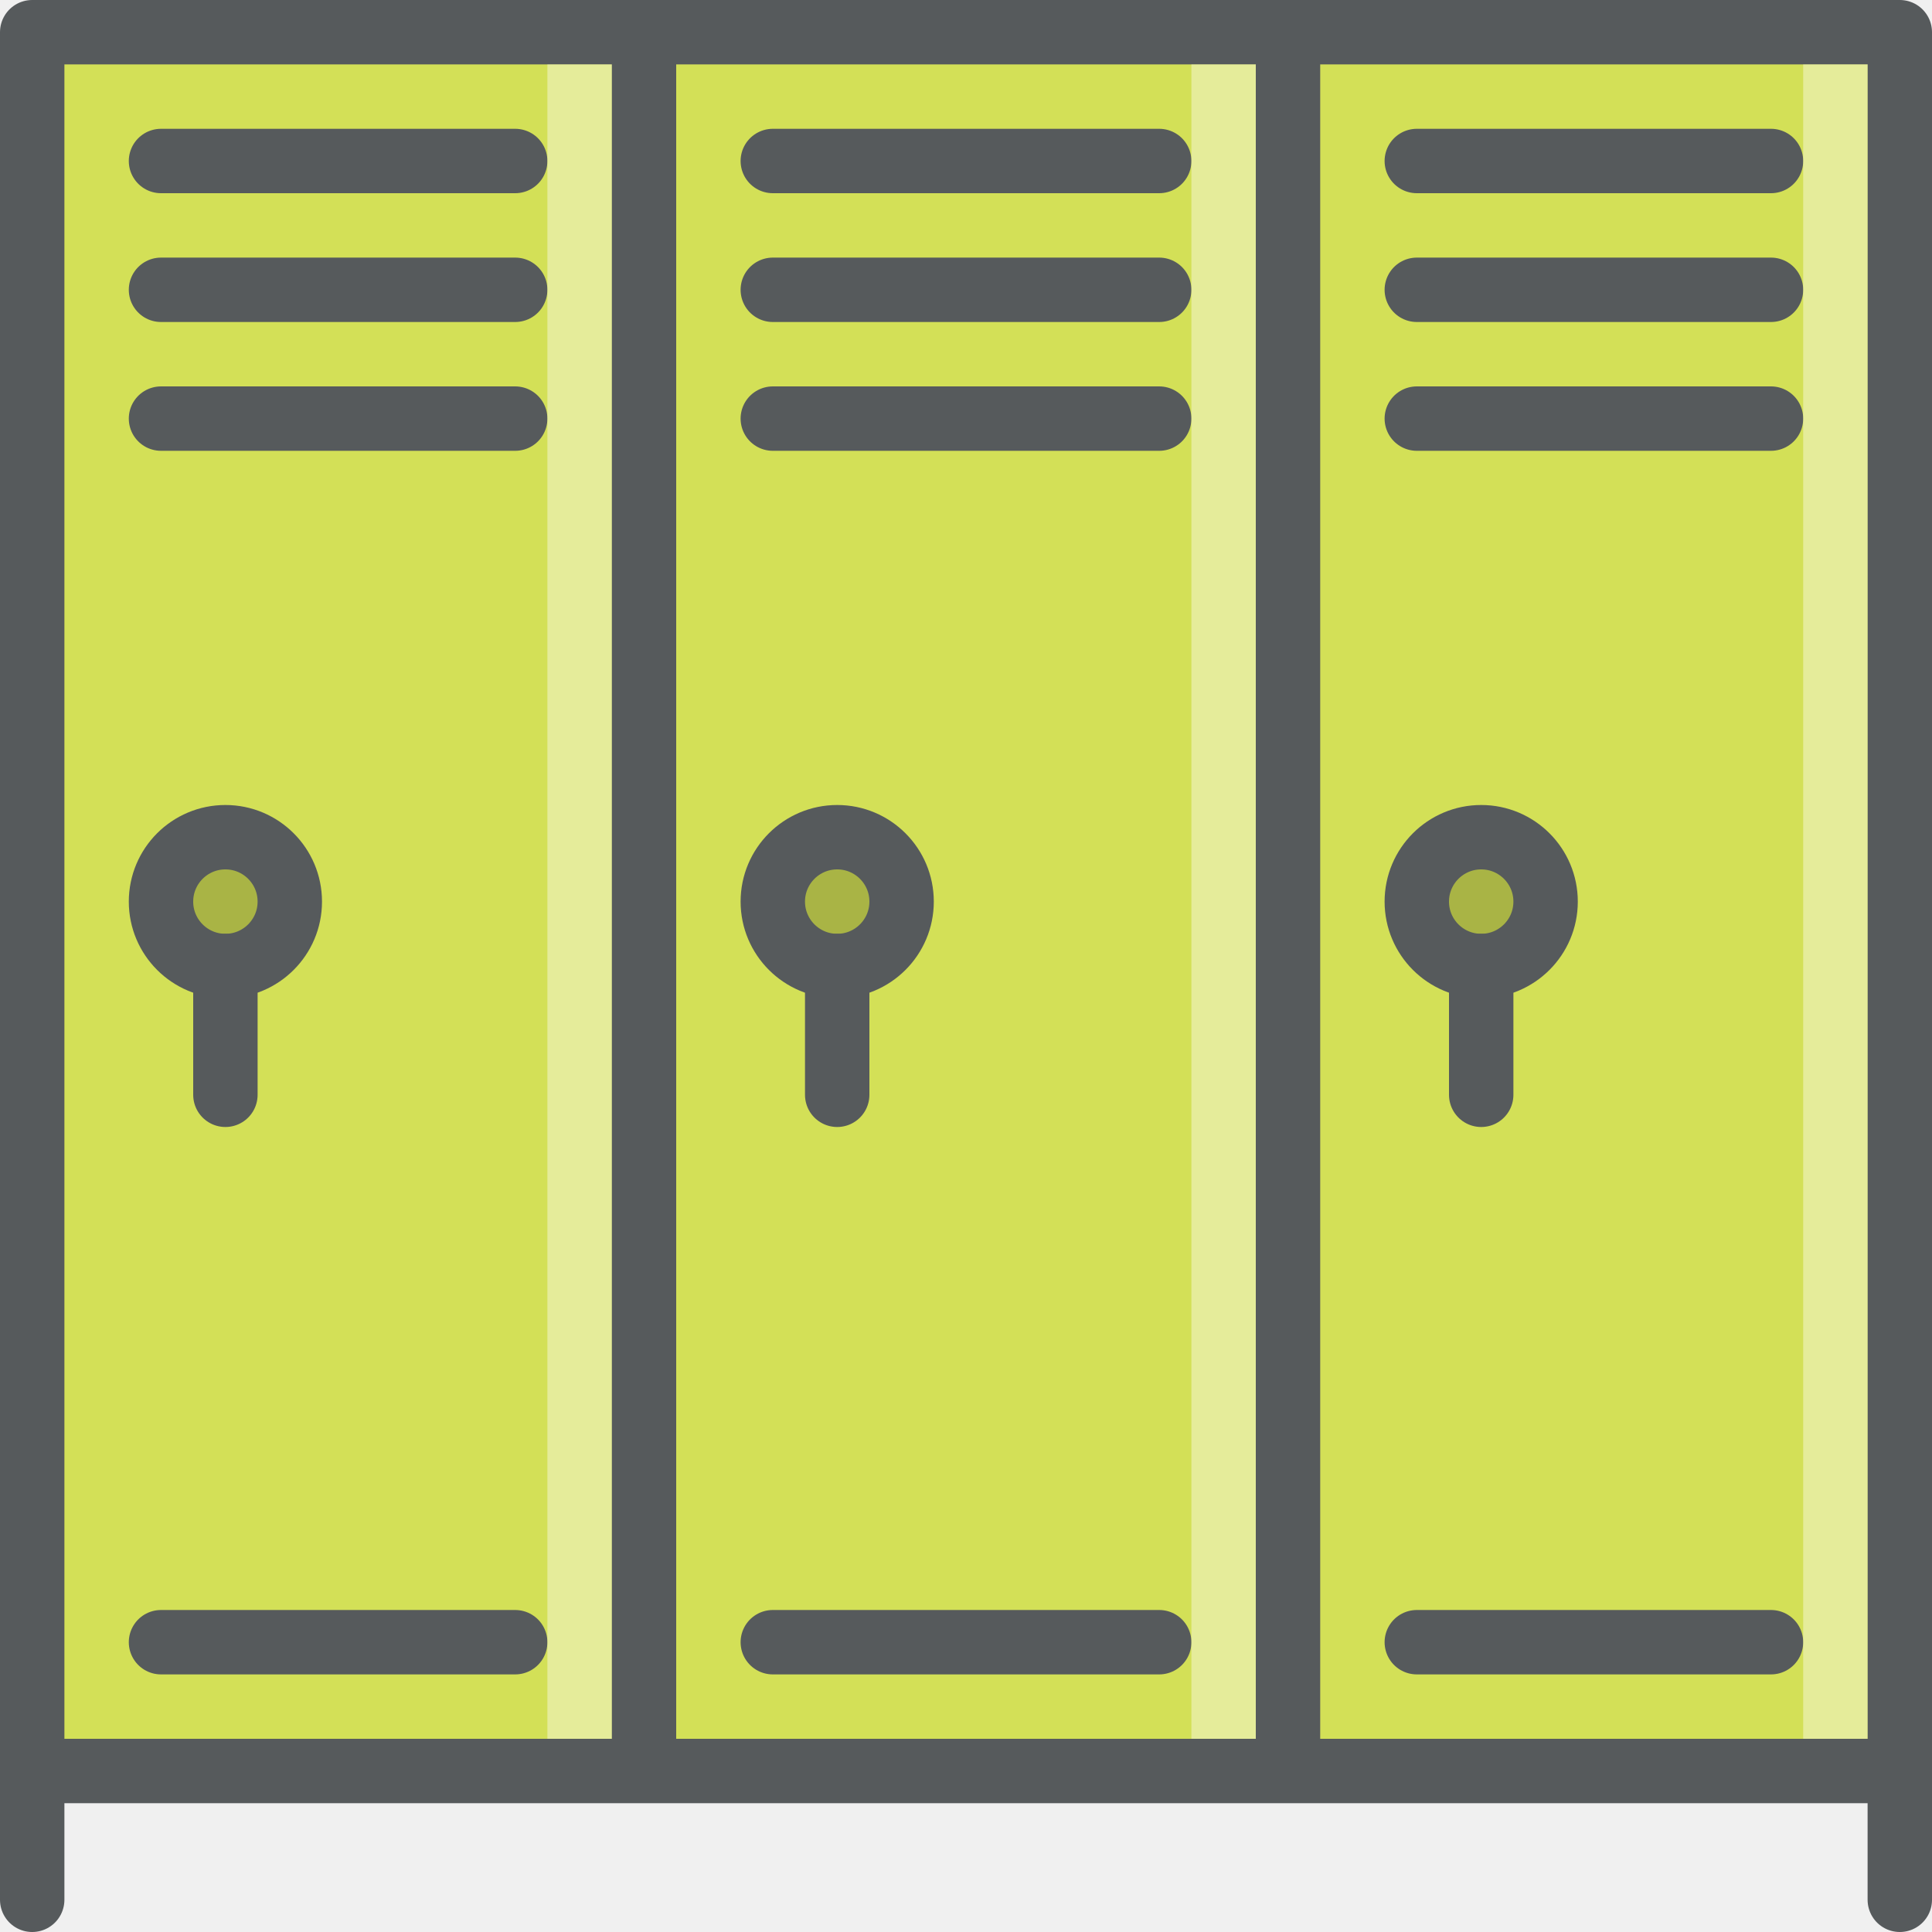
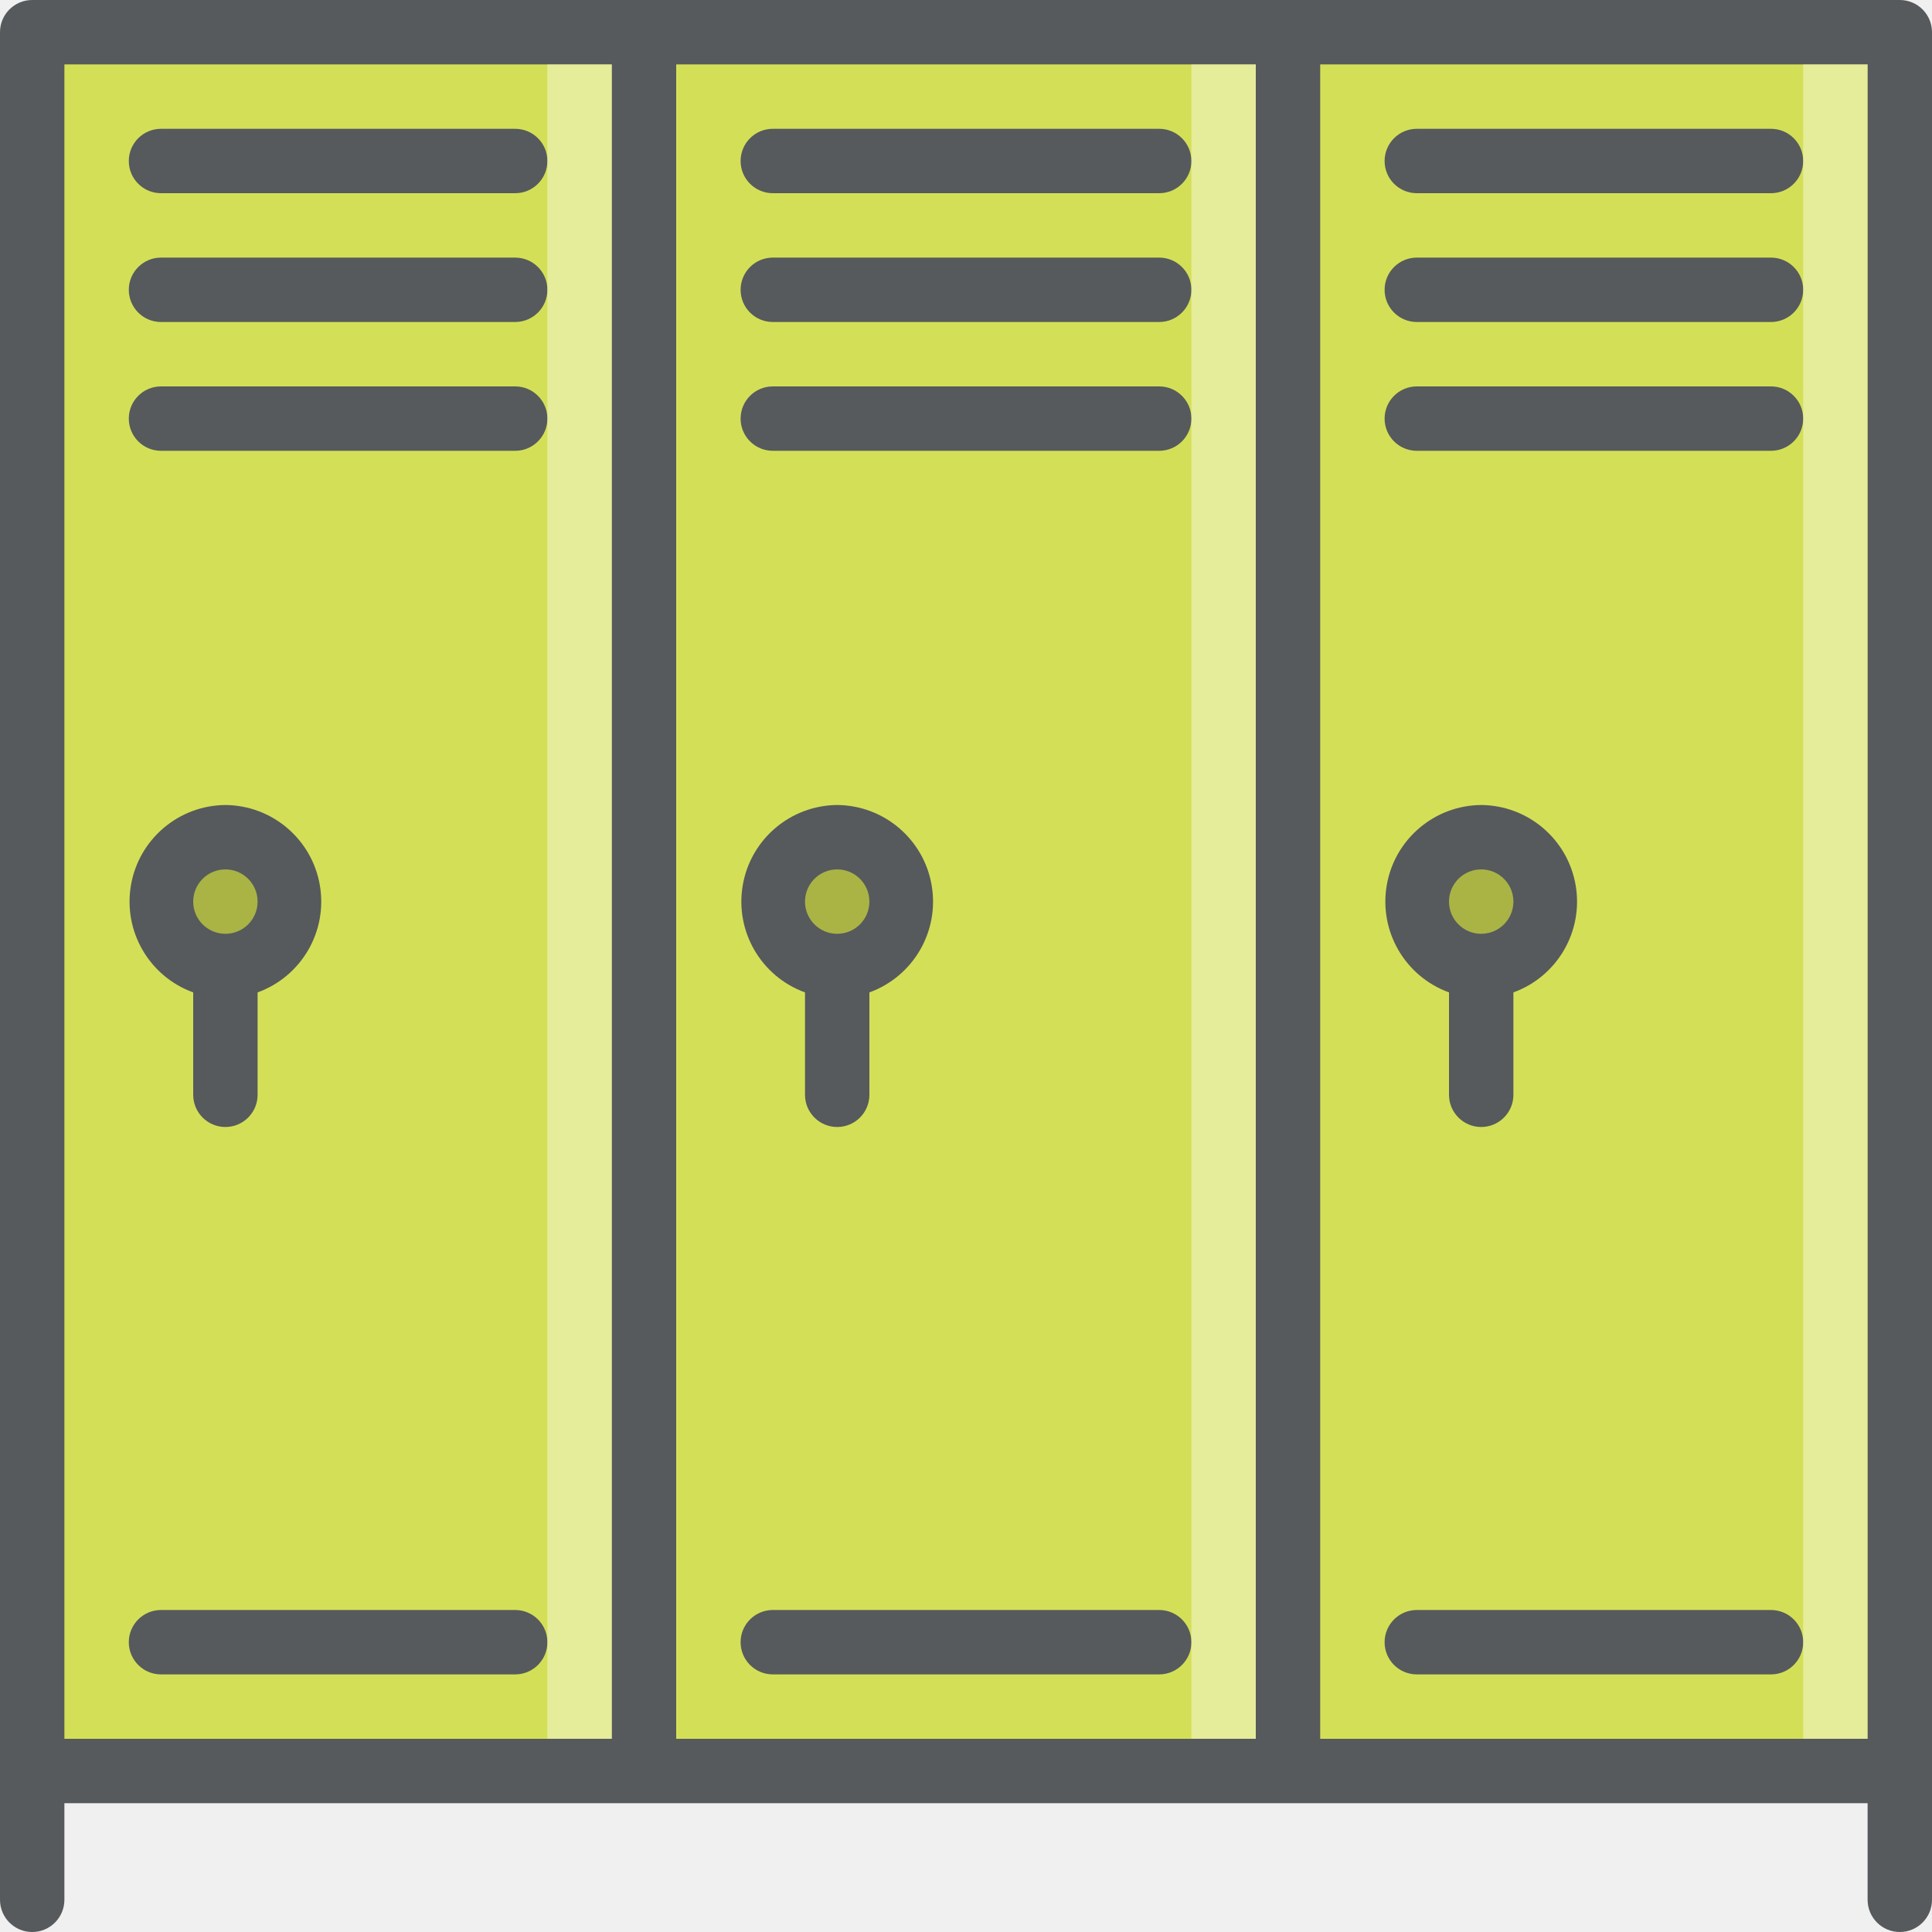
- <svg xmlns="http://www.w3.org/2000/svg" height="60" width="60" viewBox="0 0 60 60">
-   <g style="isolation:isolate;">
-     <g>
-       <path d="M1 1h58v54H1z" style="fill:#d3e057;" />
-       <path d="M1 1h58v54H1zM20 1v54M40 1v54M1 55v4M59 55v4M5 5h11M5 9h11M5 13h11M24 5h12M24 9h12M24 13h12M44 5h11M44 9h11M44 13h11M5 51h11M24 51h12M44 51h11" style="fill:none;stroke:#565a5c;stroke-linecap:round;stroke-linejoin:round;stroke-width:2px;" />
-       <circle cx="7" cy="28" r="2" style="stroke:#565a5c;stroke-linecap:round;stroke-linejoin:round;stroke-width:2px;fill:#a9b445;" />
-       <path d="M7 30v4" style="fill:none;stroke:#565a5c;stroke-linecap:round;stroke-linejoin:round;stroke-width:2px;" />
-       <circle cx="26" cy="28" r="2" style="stroke:#565a5c;stroke-linecap:round;stroke-linejoin:round;stroke-width:2px;fill:#a9b445;" />
-       <path d="M26 30v4" style="fill:none;stroke:#565a5c;stroke-linecap:round;stroke-linejoin:round;stroke-width:2px;" />
-       <circle cx="46" cy="28" r="2" style="stroke:#565a5c;stroke-linecap:round;stroke-linejoin:round;stroke-width:2px;fill:#a9b445;" />
-       <path d="M46 30v4" style="fill:none;stroke:#565a5c;stroke-linecap:round;stroke-linejoin:round;stroke-width:2px;" />
-       <path d="M17 2h2v52h-2zM37 2h2v52h-2zM56 2h2v52h-2z" style="fill:#fff;opacity:0.4;mix-blend-mode:lighten;" />
-     </g>
-   </g>
+ <svg xmlns="http://www.w3.org/2000/svg" width="60" height="60" viewBox="0 0 60 60">
+   <path fill="#d3e057" d="M1 1h58v54H1z" />
+   <path fill="#565a5c" d="M59 0H1a1 1 0 0 0-1 1v58a1 1 0 0 0 2 0v-3h56v3a1 1 0 0 0 2 0V1a1 1 0 0 0-1-1zM19 54H2V2h17zm20 0H21V2h18zm2 0V2h17v52z" />
+   <path fill="#565a5c" d="M16 6H5a1 1 0 0 1 0-2h11a1 1 0 0 1 0 2zM16 10H5a1 1 0 0 1 0-2h11a1 1 0 0 1 0 2zM16 14H5a1 1 0 0 1 0-2h11a1 1 0 0 1 0 2zM36 6H24a1 1 0 0 1 0-2h12a1 1 0 0 1 0 2zM36 10H24a1 1 0 0 1 0-2h12a1 1 0 0 1 0 2zM36 14H24a1 1 0 0 1 0-2h12a1 1 0 0 1 0 2zM55 6H44a1 1 0 0 1 0-2h11a1 1 0 0 1 0 2zM55 10H44a1 1 0 0 1 0-2h11a1 1 0 0 1 0 2zM55 14H44a1 1 0 0 1 0-2h11a1 1 0 0 1 0 2zM16 52H5a1 1 0 0 1 0-2h11a1 1 0 0 1 0 2zM36 52H24a1 1 0 0 1 0-2h12a1 1 0 0 1 0 2zM55 52H44a1 1 0 0 1 0-2h11a1 1 0 0 1 0 2z" />
+   <circle fill="#a9b445" cx="7" cy="28" r="2" />
+   <path fill="#565a5c" d="M7 25a3 3 0 0 0-1 5.82V34a1 1 0 0 0 2 0v-3.18A3 3 0 0 0 7 25zm0 4a1 1 0 1 1 1-1 1 1 0 0 1-1 1z" />
+   <circle fill="#a9b445" cx="26" cy="28" r="2" />
+   <path fill="#565a5c" d="M26 25a3 3 0 0 0-1 5.82V34a1 1 0 0 0 2 0v-3.18A3 3 0 0 0 26 25zm0 4a1 1 0 1 1 1-1 1 1 0 0 1-1 1z" />
+   <circle fill="#a9b445" cx="46" cy="28" r="2" />
+   <path fill="#565a5c" d="M46 25a3 3 0 0 0-1 5.82V34a1 1 0 0 0 2 0v-3.18A3 3 0 0 0 46 25zm0 4a1 1 0 1 1 1-1 1 1 0 0 1-1 1z" />
+   <path opacity=".4" fill="#fff" d="M17 2h2v52h-2zM37 2h2v52h-2zM56 2h2v52h-2z" />
</svg>
